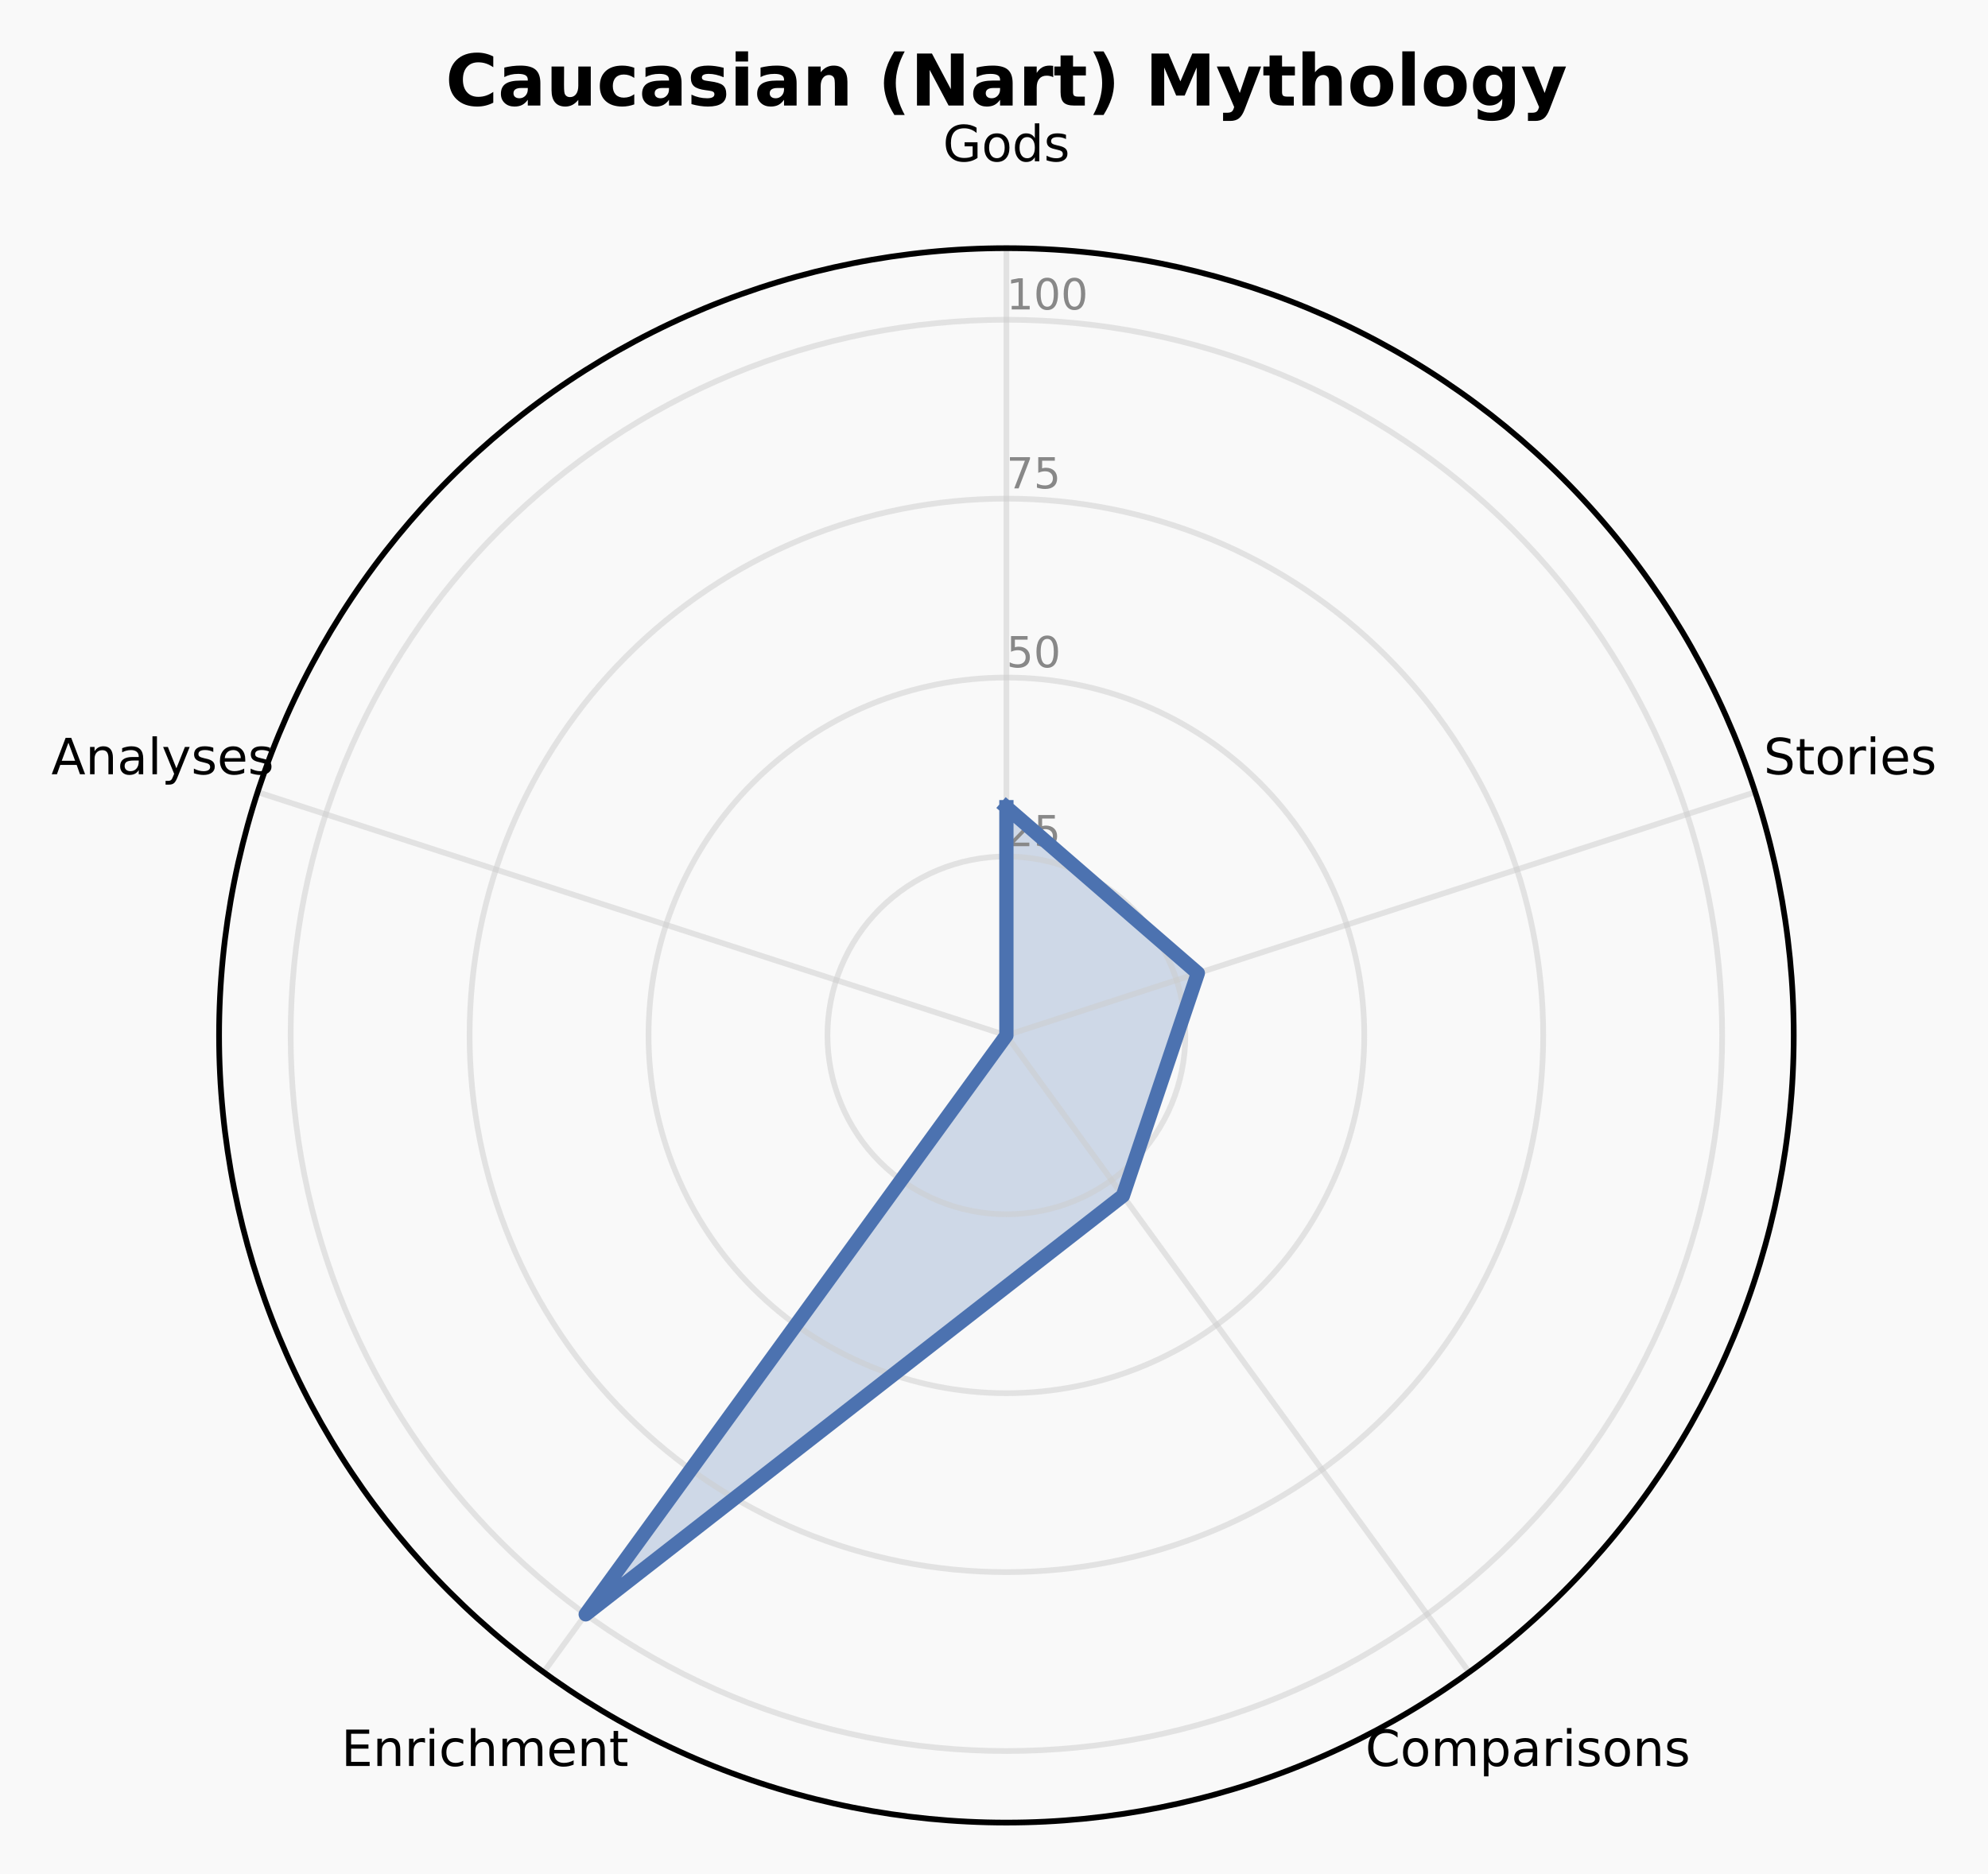
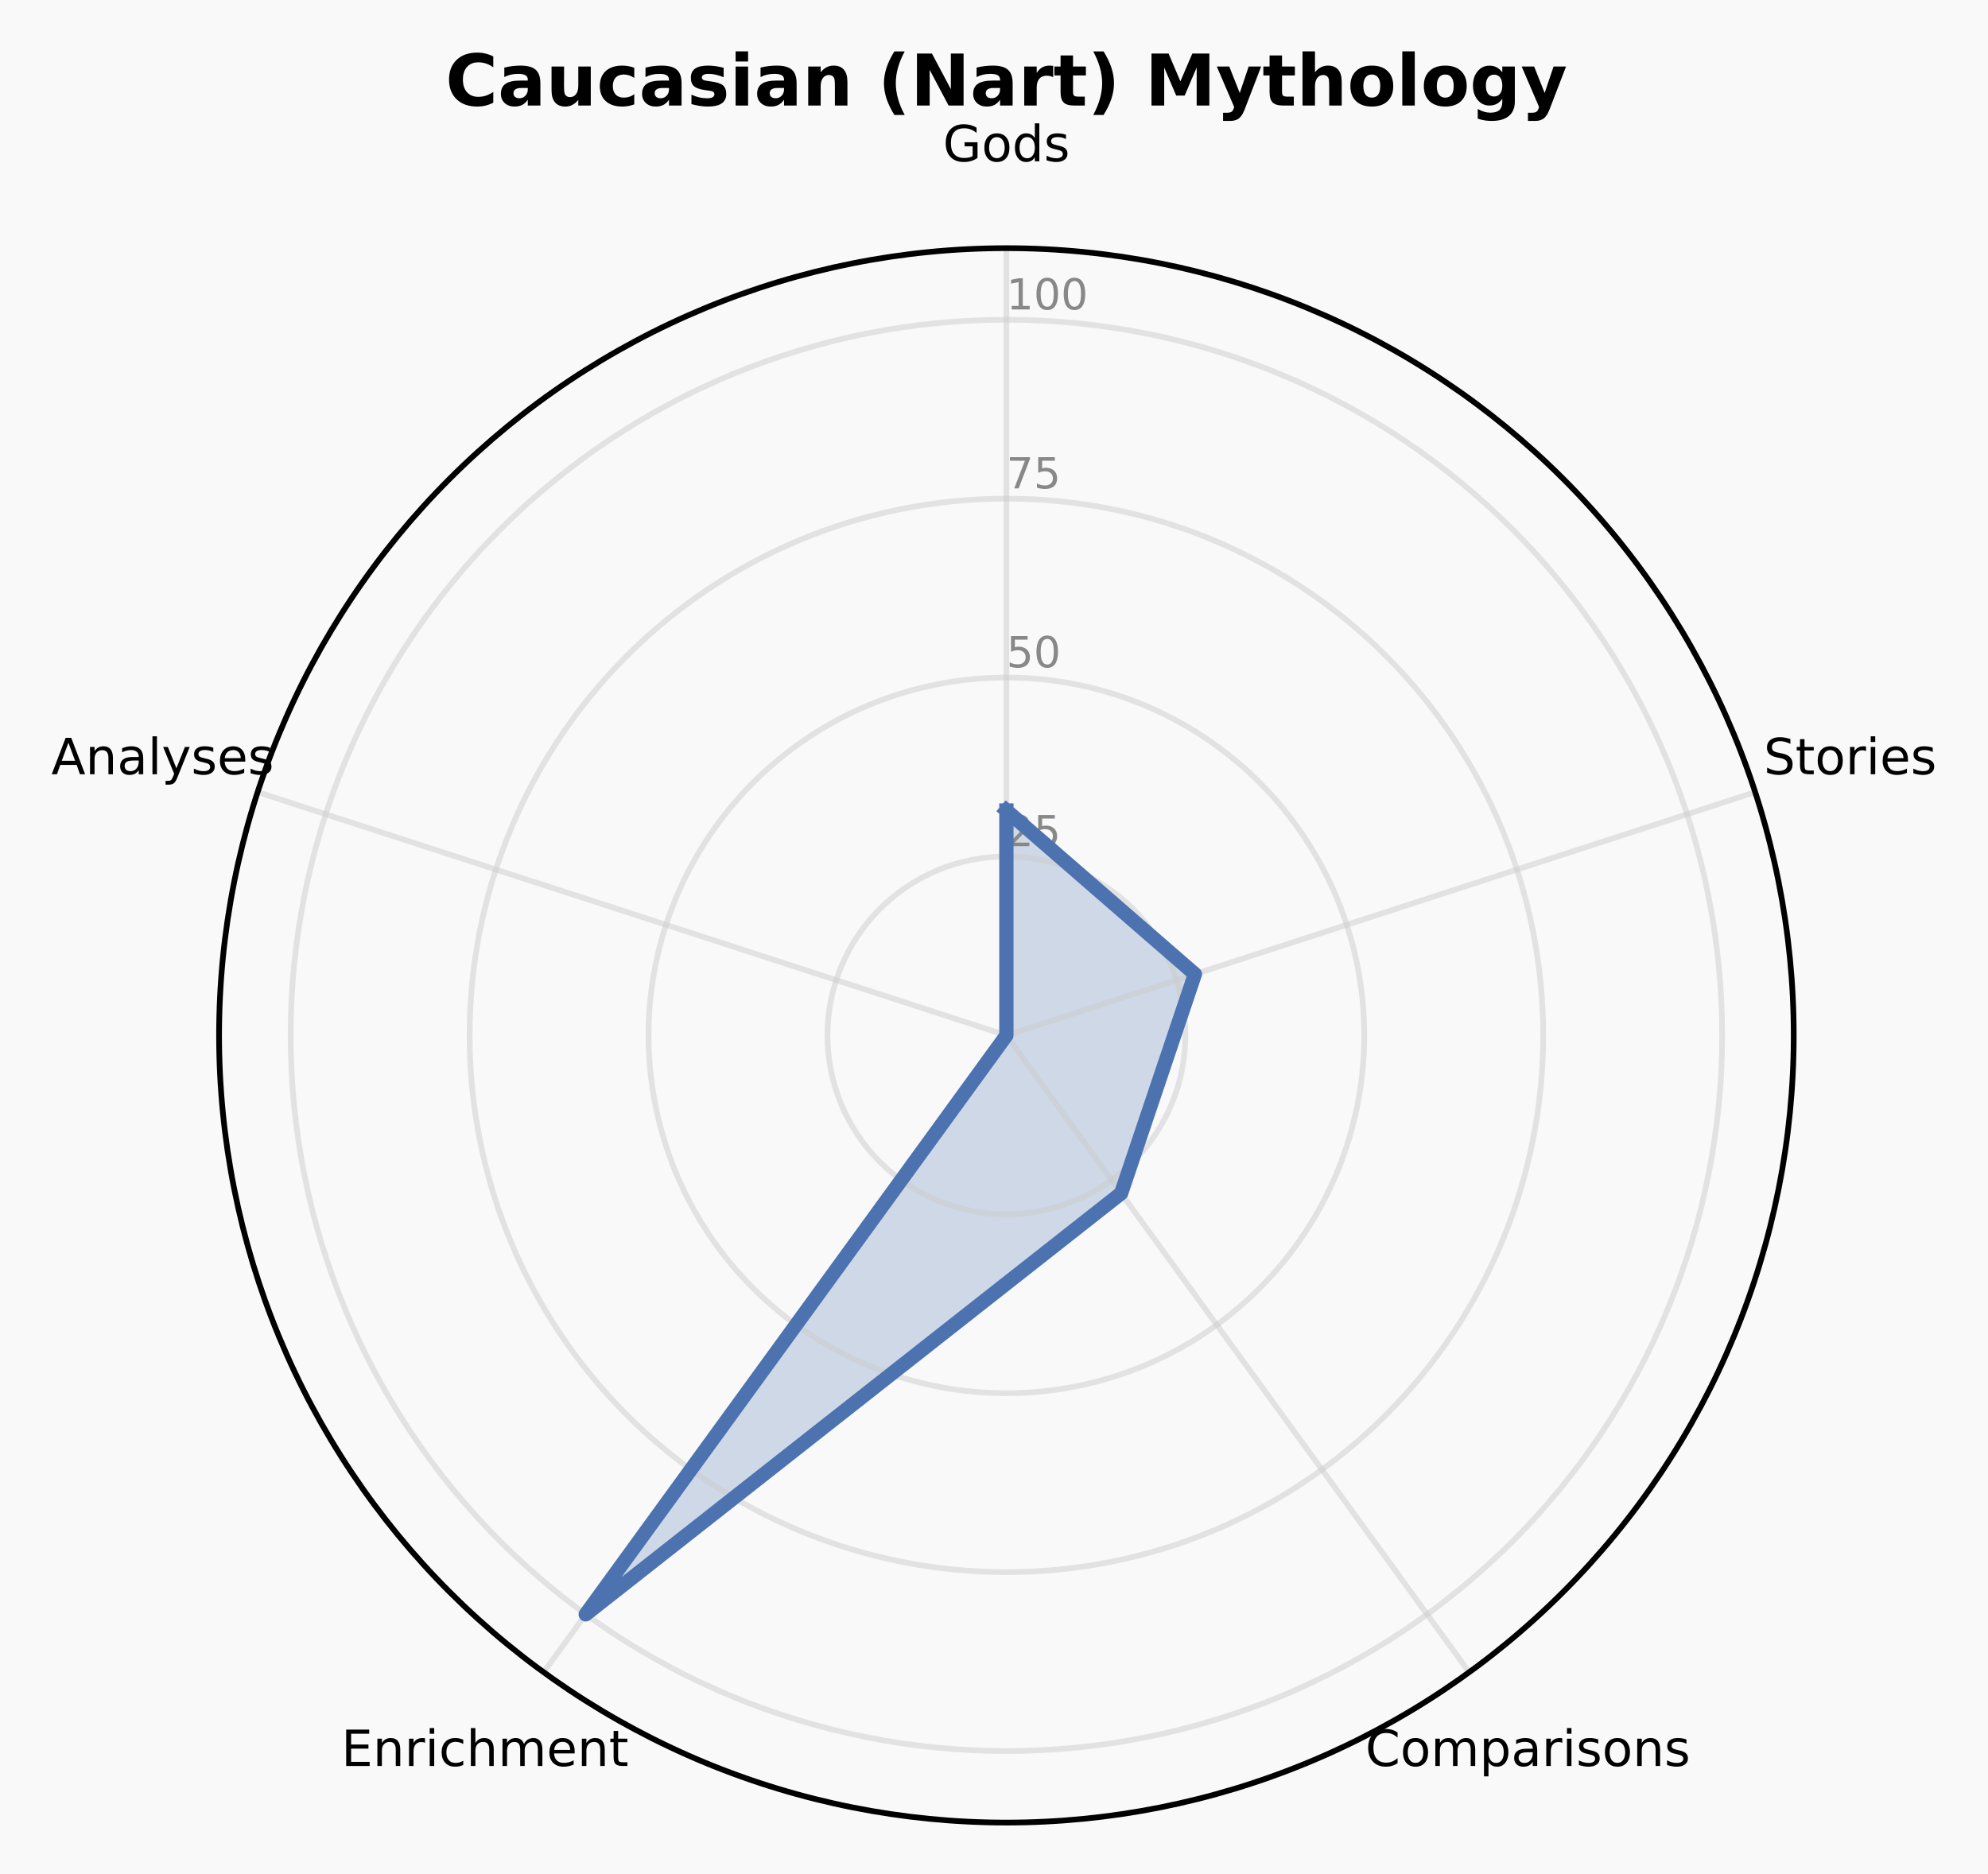
<svg xmlns="http://www.w3.org/2000/svg" xmlns:xlink="http://www.w3.org/1999/xlink" width="278.709pt" height="262.758pt" viewBox="0 0 278.709 262.758" version="1.1">
  <defs>
    <style type="text/css">*{stroke-linejoin: round; stroke-linecap: butt}</style>
  </defs>
  <g id="figure_1">
    <g id="patch_1">
      <path d="M 0 262.758  L 278.709 262.758  L 278.709 0  L 0 0  z " style="fill: #f9f9f9" />
    </g>
    <g id="axes_1">
      <g id="patch_2">
        <path d="M 251.473 145.178  C 251.473 130.683 248.618 116.329 243.071 102.938  C 237.524 89.546 229.393 77.377 219.143 67.128  C 208.894 56.878 196.725 48.748 183.334 43.201  C 169.942 37.654 155.588 34.798 141.093 34.798  C 126.598 34.798 112.244 37.654 98.853 43.201  C 85.461 48.748 73.293 56.878 63.043 67.128  C 52.794 77.377 44.663 89.546 39.116 102.938  C 33.569 116.329 30.714 130.683 30.714 145.178  C 30.714 159.673 33.569 174.027 39.116 187.418  C 44.663 200.81 52.794 212.979 63.043 223.228  C 73.293 233.478 85.461 241.609 98.853 247.155  C 112.244 252.702 126.598 255.558 141.093 255.558  C 155.588 255.558 169.942 252.702 183.334 247.155  C 196.725 241.609 208.894 233.478 219.143 223.228  C 229.393 212.979 237.524 200.81 243.071 187.418  C 248.618 174.027 251.473 159.673 251.473 145.178  M 141.093 145.178  C 141.093 145.178 141.093 145.178 141.093 145.178  C 141.093 145.178 141.093 145.178 141.093 145.178  C 141.093 145.178 141.093 145.178 141.093 145.178  C 141.093 145.178 141.093 145.178 141.093 145.178  C 141.093 145.178 141.093 145.178 141.093 145.178  C 141.093 145.178 141.093 145.178 141.093 145.178  C 141.093 145.178 141.093 145.178 141.093 145.178  C 141.093 145.178 141.093 145.178 141.093 145.178  C 141.093 145.178 141.093 145.178 141.093 145.178  C 141.093 145.178 141.093 145.178 141.093 145.178  C 141.093 145.178 141.093 145.178 141.093 145.178  C 141.093 145.178 141.093 145.178 141.093 145.178  C 141.093 145.178 141.093 145.178 141.093 145.178  C 141.093 145.178 141.093 145.178 141.093 145.178  C 141.093 145.178 141.093 145.178 141.093 145.178  C 141.093 145.178 141.093 145.178 141.093 145.178  z " style="fill: #f9f9f9" />
      </g>
      <g id="patch_3">
-         <path d="M 141.093 113.184  L 167.934 136.457  L 157.427 167.659  L 82.112 226.359  L 141.093 145.178  z " clip-path="url(#pec646961f3)" style="fill: #4c72b0; opacity: 0.25; stroke: #4c72b0; stroke-linejoin: miter" />
+         <path d="M 141.093 113.641  L 167.521 136.591  L 157.179 167.318  L 82.112 226.359  L 141.093 145.178  z " clip-path="url(#p62805865bf)" style="fill: #4c72b0; opacity: 0.25; stroke: #4c72b0; stroke-linejoin: miter" />
      </g>
      <g id="matplotlib.axis_1">
        <g id="xtick_1">
          <g id="line2d_1">
-             <path d="M 141.093 145.178  L 141.093 34.798  " clip-path="url(#pec646961f3)" style="fill: none; stroke: #cccccc; stroke-opacity: 0.5; stroke-width: 0.8; stroke-linecap: square" />
+             <path d="M 141.093 145.178  L 141.093 34.798  " clip-path="url(#p62805865bf)" style="fill: none; stroke: #cccccc; stroke-opacity: 0.5; stroke-width: 0.8; stroke-linecap: square" />
          </g>
          <g id="text_1">
            <g transform="translate(132.1945 22.61707) scale(0.07 -0.07)">
              <defs>
                <path id="DejaVuSans-2a" d="M 3809 666  L 3809 1919  L 2778 1919  L 2778 2438  L 4434 2438  L 4434 434  Q 4069 175 3628 42  Q 3188 -91 2688 -91  Q 1594 -91 976 548  Q 359 1188 359 2328  Q 359 3472 976 4111  Q 1594 4750 2688 4750  Q 3144 4750 3555 4637  Q 3966 4525 4313 4306  L 4313 3634  Q 3963 3931 3569 4081  Q 3175 4231 2741 4231  Q 1884 4231 1454 3753  Q 1025 3275 1025 2328  Q 1025 1384 1454 906  Q 1884 428 2741 428  Q 3075 428 3337 486  Q 3600 544 3809 666  z " transform="scale(0.015625)" />
                <path id="DejaVuSans-52" d="M 1959 3097  Q 1497 3097 1228 2736  Q 959 2375 959 1747  Q 959 1119 1226 758  Q 1494 397 1959 397  Q 2419 397 2687 759  Q 2956 1122 2956 1747  Q 2956 2369 2687 2733  Q 2419 3097 1959 3097  z M 1959 3584  Q 2709 3584 3137 3096  Q 3566 2609 3566 1747  Q 3566 888 3137 398  Q 2709 -91 1959 -91  Q 1206 -91 779 398  Q 353 888 353 1747  Q 353 2609 779 3096  Q 1206 3584 1959 3584  z " transform="scale(0.015625)" />
                <path id="DejaVuSans-47" d="M 2906 2969  L 2906 4863  L 3481 4863  L 3481 0  L 2906 0  L 2906 525  Q 2725 213 2448 61  Q 2172 -91 1784 -91  Q 1150 -91 751 415  Q 353 922 353 1747  Q 353 2572 751 3078  Q 1150 3584 1784 3584  Q 2172 3584 2448 3432  Q 2725 3281 2906 2969  z M 947 1747  Q 947 1113 1208 752  Q 1469 391 1925 391  Q 2381 391 2643 752  Q 2906 1113 2906 1747  Q 2906 2381 2643 2742  Q 2381 3103 1925 3103  Q 1469 3103 1208 2742  Q 947 2381 947 1747  z " transform="scale(0.015625)" />
                <path id="DejaVuSans-56" d="M 2834 3397  L 2834 2853  Q 2591 2978 2328 3040  Q 2066 3103 1784 3103  Q 1356 3103 1142 2972  Q 928 2841 928 2578  Q 928 2378 1081 2264  Q 1234 2150 1697 2047  L 1894 2003  Q 2506 1872 2764 1633  Q 3022 1394 3022 966  Q 3022 478 2636 193  Q 2250 -91 1575 -91  Q 1294 -91 989 -36  Q 684 19 347 128  L 347 722  Q 666 556 975 473  Q 1284 391 1588 391  Q 1994 391 2212 530  Q 2431 669 2431 922  Q 2431 1156 2273 1281  Q 2116 1406 1581 1522  L 1381 1569  Q 847 1681 609 1914  Q 372 2147 372 2553  Q 372 3047 722 3315  Q 1072 3584 1716 3584  Q 2034 3584 2315 3537  Q 2597 3491 2834 3397  z " transform="scale(0.015625)" />
              </defs>
              <use xlink:href="#DejaVuSans-2a" />
              <use xlink:href="#DejaVuSans-52" transform="translate(77.48438 0)" />
              <use xlink:href="#DejaVuSans-47" transform="translate(138.6719 0)" />
              <use xlink:href="#DejaVuSans-56" transform="translate(202.1562 0)" />
            </g>
          </g>
        </g>
        <g id="xtick_2">
          <g id="line2d_2">
-             <path d="M 141.093 145.178  L 246.07 111.069  " clip-path="url(#pec646961f3)" style="fill: none; stroke: #cccccc; stroke-opacity: 0.5; stroke-width: 0.8; stroke-linecap: square" />
+             <path d="M 141.093 145.178  L 246.07 111.069  " clip-path="url(#p62805865bf)" style="fill: none; stroke: #cccccc; stroke-opacity: 0.5; stroke-width: 0.8; stroke-linecap: square" />
          </g>
          <g id="text_2">
            <g transform="translate(247.2616 108.5613) scale(0.07 -0.07)">
              <defs>
                <path id="DejaVuSans-36" d="M 3425 4513  L 3425 3897  Q 3066 4069 2747 4153  Q 2428 4238 2131 4238  Q 1616 4238 1336 4038  Q 1056 3838 1056 3469  Q 1056 3159 1242 3001  Q 1428 2844 1947 2747  L 2328 2669  Q 3034 2534 3370 2195  Q 3706 1856 3706 1288  Q 3706 609 3251 259  Q 2797 -91 1919 -91  Q 1588 -91 1214 -16  Q 841 59 441 206  L 441 856  Q 825 641 1194 531  Q 1563 422 1919 422  Q 2459 422 2753 634  Q 3047 847 3047 1241  Q 3047 1584 2836 1778  Q 2625 1972 2144 2069  L 1759 2144  Q 1053 2284 737 2584  Q 422 2884 422 3419  Q 422 4038 858 4394  Q 1294 4750 2059 4750  Q 2388 4750 2728 4690  Q 3069 4631 3425 4513  z " transform="scale(0.015625)" />
                <path id="DejaVuSans-57" d="M 1172 4494  L 1172 3500  L 2356 3500  L 2356 3053  L 1172 3053  L 1172 1153  Q 1172 725 1289 603  Q 1406 481 1766 481  L 2356 481  L 2356 0  L 1766 0  Q 1100 0 847 248  Q 594 497 594 1153  L 594 3053  L 172 3053  L 172 3500  L 594 3500  L 594 4494  L 1172 4494  z " transform="scale(0.015625)" />
                <path id="DejaVuSans-55" d="M 2631 2963  Q 2534 3019 2420 3045  Q 2306 3072 2169 3072  Q 1681 3072 1420 2755  Q 1159 2438 1159 1844  L 1159 0  L 581 0  L 581 3500  L 1159 3500  L 1159 2956  Q 1341 3275 1631 3429  Q 1922 3584 2338 3584  Q 2397 3584 2469 3576  Q 2541 3569 2628 3553  L 2631 2963  z " transform="scale(0.015625)" />
                <path id="DejaVuSans-4c" d="M 603 3500  L 1178 3500  L 1178 0  L 603 0  L 603 3500  z M 603 4863  L 1178 4863  L 1178 4134  L 603 4134  L 603 4863  z " transform="scale(0.015625)" />
                <path id="DejaVuSans-48" d="M 3597 1894  L 3597 1613  L 953 1613  Q 991 1019 1311 708  Q 1631 397 2203 397  Q 2534 397 2845 478  Q 3156 559 3463 722  L 3463 178  Q 3153 47 2828 -22  Q 2503 -91 2169 -91  Q 1331 -91 842 396  Q 353 884 353 1716  Q 353 2575 817 3079  Q 1281 3584 2069 3584  Q 2775 3584 3186 3129  Q 3597 2675 3597 1894  z M 3022 2063  Q 3016 2534 2758 2815  Q 2500 3097 2075 3097  Q 1594 3097 1305 2825  Q 1016 2553 972 2059  L 3022 2063  z " transform="scale(0.015625)" />
              </defs>
              <use xlink:href="#DejaVuSans-36" />
              <use xlink:href="#DejaVuSans-57" transform="translate(63.48438 0)" />
              <use xlink:href="#DejaVuSans-52" transform="translate(102.6875 0)" />
              <use xlink:href="#DejaVuSans-55" transform="translate(163.875 0)" />
              <use xlink:href="#DejaVuSans-4c" transform="translate(204.9844 0)" />
              <use xlink:href="#DejaVuSans-48" transform="translate(232.7656 0)" />
              <use xlink:href="#DejaVuSans-56" transform="translate(294.2969 0)" />
            </g>
          </g>
        </g>
        <g id="xtick_3">
          <g id="line2d_3">
-             <path d="M 141.093 145.178  L 205.973 234.477  " clip-path="url(#pec646961f3)" style="fill: none; stroke: #cccccc; stroke-opacity: 0.5; stroke-width: 0.8; stroke-linecap: square" />
+             <path d="M 141.093 145.178  L 205.973 234.477  " clip-path="url(#p62805865bf)" style="fill: none; stroke: #cccccc; stroke-opacity: 0.5; stroke-width: 0.8; stroke-linecap: square" />
          </g>
          <g id="text_3">
            <g transform="translate(191.4228 247.6219) scale(0.07 -0.07)">
              <defs>
                <path id="DejaVuSans-26" d="M 4122 4306  L 4122 3641  Q 3803 3938 3442 4084  Q 3081 4231 2675 4231  Q 1875 4231 1450 3742  Q 1025 3253 1025 2328  Q 1025 1406 1450 917  Q 1875 428 2675 428  Q 3081 428 3442 575  Q 3803 722 4122 1019  L 4122 359  Q 3791 134 3420 21  Q 3050 -91 2638 -91  Q 1578 -91 968 557  Q 359 1206 359 2328  Q 359 3453 968 4101  Q 1578 4750 2638 4750  Q 3056 4750 3426 4639  Q 3797 4528 4122 4306  z " transform="scale(0.015625)" />
                <path id="DejaVuSans-50" d="M 3328 2828  Q 3544 3216 3844 3400  Q 4144 3584 4550 3584  Q 5097 3584 5394 3201  Q 5691 2819 5691 2113  L 5691 0  L 5113 0  L 5113 2094  Q 5113 2597 4934 2840  Q 4756 3084 4391 3084  Q 3944 3084 3684 2787  Q 3425 2491 3425 1978  L 3425 0  L 2847 0  L 2847 2094  Q 2847 2600 2669 2842  Q 2491 3084 2119 3084  Q 1678 3084 1418 2786  Q 1159 2488 1159 1978  L 1159 0  L 581 0  L 581 3500  L 1159 3500  L 1159 2956  Q 1356 3278 1631 3431  Q 1906 3584 2284 3584  Q 2666 3584 2933 3390  Q 3200 3197 3328 2828  z " transform="scale(0.015625)" />
                <path id="DejaVuSans-53" d="M 1159 525  L 1159 -1331  L 581 -1331  L 581 3500  L 1159 3500  L 1159 2969  Q 1341 3281 1617 3432  Q 1894 3584 2278 3584  Q 2916 3584 3314 3078  Q 3713 2572 3713 1747  Q 3713 922 3314 415  Q 2916 -91 2278 -91  Q 1894 -91 1617 61  Q 1341 213 1159 525  z M 3116 1747  Q 3116 2381 2855 2742  Q 2594 3103 2138 3103  Q 1681 3103 1420 2742  Q 1159 2381 1159 1747  Q 1159 1113 1420 752  Q 1681 391 2138 391  Q 2594 391 2855 752  Q 3116 1113 3116 1747  z " transform="scale(0.015625)" />
                <path id="DejaVuSans-44" d="M 2194 1759  Q 1497 1759 1228 1600  Q 959 1441 959 1056  Q 959 750 1161 570  Q 1363 391 1709 391  Q 2188 391 2477 730  Q 2766 1069 2766 1631  L 2766 1759  L 2194 1759  z M 3341 1997  L 3341 0  L 2766 0  L 2766 531  Q 2569 213 2275 61  Q 1981 -91 1556 -91  Q 1019 -91 701 211  Q 384 513 384 1019  Q 384 1609 779 1909  Q 1175 2209 1959 2209  L 2766 2209  L 2766 2266  Q 2766 2663 2505 2880  Q 2244 3097 1772 3097  Q 1472 3097 1187 3025  Q 903 2953 641 2809  L 641 3341  Q 956 3463 1253 3523  Q 1550 3584 1831 3584  Q 2591 3584 2966 3190  Q 3341 2797 3341 1997  z " transform="scale(0.015625)" />
                <path id="DejaVuSans-51" d="M 3513 2113  L 3513 0  L 2938 0  L 2938 2094  Q 2938 2591 2744 2837  Q 2550 3084 2163 3084  Q 1697 3084 1428 2787  Q 1159 2491 1159 1978  L 1159 0  L 581 0  L 581 3500  L 1159 3500  L 1159 2956  Q 1366 3272 1645 3428  Q 1925 3584 2291 3584  Q 2894 3584 3203 3211  Q 3513 2838 3513 2113  z " transform="scale(0.015625)" />
              </defs>
              <use xlink:href="#DejaVuSans-26" />
              <use xlink:href="#DejaVuSans-52" transform="translate(69.82812 0)" />
              <use xlink:href="#DejaVuSans-50" transform="translate(131.0156 0)" />
              <use xlink:href="#DejaVuSans-53" transform="translate(228.4219 0)" />
              <use xlink:href="#DejaVuSans-44" transform="translate(291.9062 0)" />
              <use xlink:href="#DejaVuSans-55" transform="translate(353.1875 0)" />
              <use xlink:href="#DejaVuSans-4c" transform="translate(394.2969 0)" />
              <use xlink:href="#DejaVuSans-56" transform="translate(422.0781 0)" />
              <use xlink:href="#DejaVuSans-52" transform="translate(474.1719 0)" />
              <use xlink:href="#DejaVuSans-51" transform="translate(535.3594 0)" />
              <use xlink:href="#DejaVuSans-56" transform="translate(598.7344 0)" />
            </g>
          </g>
        </g>
        <g id="xtick_4">
          <g id="line2d_4">
-             <path d="M 141.093 145.178  L 76.214 234.477  " clip-path="url(#pec646961f3)" style="fill: none; stroke: #cccccc; stroke-opacity: 0.5; stroke-width: 0.8; stroke-linecap: square" />
+             <path d="M 141.093 145.178  L 76.214 234.477  " clip-path="url(#p62805865bf)" style="fill: none; stroke: #cccccc; stroke-opacity: 0.5; stroke-width: 0.8; stroke-linecap: square" />
          </g>
          <g id="text_4">
            <g transform="translate(47.8483 247.6219) scale(0.07 -0.07)">
              <defs>
                <path id="DejaVuSans-28" d="M 628 4666  L 3578 4666  L 3578 4134  L 1259 4134  L 1259 2753  L 3481 2753  L 3481 2222  L 1259 2222  L 1259 531  L 3634 531  L 3634 0  L 628 0  L 628 4666  z " transform="scale(0.015625)" />
                <path id="DejaVuSans-46" d="M 3122 3366  L 3122 2828  Q 2878 2963 2633 3030  Q 2388 3097 2138 3097  Q 1578 3097 1268 2742  Q 959 2388 959 1747  Q 959 1106 1268 751  Q 1578 397 2138 397  Q 2388 397 2633 464  Q 2878 531 3122 666  L 3122 134  Q 2881 22 2623 -34  Q 2366 -91 2075 -91  Q 1284 -91 818 406  Q 353 903 353 1747  Q 353 2603 823 3093  Q 1294 3584 2113 3584  Q 2378 3584 2631 3529  Q 2884 3475 3122 3366  z " transform="scale(0.015625)" />
                <path id="DejaVuSans-4b" d="M 3513 2113  L 3513 0  L 2938 0  L 2938 2094  Q 2938 2591 2744 2837  Q 2550 3084 2163 3084  Q 1697 3084 1428 2787  Q 1159 2491 1159 1978  L 1159 0  L 581 0  L 581 4863  L 1159 4863  L 1159 2956  Q 1366 3272 1645 3428  Q 1925 3584 2291 3584  Q 2894 3584 3203 3211  Q 3513 2838 3513 2113  z " transform="scale(0.015625)" />
              </defs>
              <use xlink:href="#DejaVuSans-28" />
              <use xlink:href="#DejaVuSans-51" transform="translate(63.1875 0)" />
              <use xlink:href="#DejaVuSans-55" transform="translate(126.5625 0)" />
              <use xlink:href="#DejaVuSans-4c" transform="translate(167.6719 0)" />
              <use xlink:href="#DejaVuSans-46" transform="translate(195.4531 0)" />
              <use xlink:href="#DejaVuSans-4b" transform="translate(250.4375 0)" />
              <use xlink:href="#DejaVuSans-50" transform="translate(313.8125 0)" />
              <use xlink:href="#DejaVuSans-48" transform="translate(411.2188 0)" />
              <use xlink:href="#DejaVuSans-51" transform="translate(472.75 0)" />
              <use xlink:href="#DejaVuSans-57" transform="translate(536.125 0)" />
            </g>
          </g>
        </g>
        <g id="xtick_5">
          <g id="line2d_5">
-             <path d="M 141.093 145.178  L 36.116 111.069  " clip-path="url(#pec646961f3)" style="fill: none; stroke: #cccccc; stroke-opacity: 0.5; stroke-width: 0.8; stroke-linecap: square" />
+             <path d="M 141.093 145.178  L 36.116 111.069  " clip-path="url(#p62805865bf)" style="fill: none; stroke: #cccccc; stroke-opacity: 0.5; stroke-width: 0.8; stroke-linecap: square" />
          </g>
          <g id="text_5">
            <g transform="translate(7.2 108.5613) scale(0.07 -0.07)">
              <defs>
                <path id="DejaVuSans-24" d="M 2188 4044  L 1331 1722  L 3047 1722  L 2188 4044  z M 1831 4666  L 2547 4666  L 4325 0  L 3669 0  L 3244 1197  L 1141 1197  L 716 0  L 50 0  L 1831 4666  z " transform="scale(0.015625)" />
                <path id="DejaVuSans-4f" d="M 603 4863  L 1178 4863  L 1178 0  L 603 0  L 603 4863  z " transform="scale(0.015625)" />
                <path id="DejaVuSans-5c" d="M 2059 -325  Q 1816 -950 1584 -1140  Q 1353 -1331 966 -1331  L 506 -1331  L 506 -850  L 844 -850  Q 1081 -850 1212 -737  Q 1344 -625 1503 -206  L 1606 56  L 191 3500  L 800 3500  L 1894 763  L 2988 3500  L 3597 3500  L 2059 -325  z " transform="scale(0.015625)" />
              </defs>
              <use xlink:href="#DejaVuSans-24" />
              <use xlink:href="#DejaVuSans-51" transform="translate(68.40625 0)" />
              <use xlink:href="#DejaVuSans-44" transform="translate(131.7812 0)" />
              <use xlink:href="#DejaVuSans-4f" transform="translate(193.0625 0)" />
              <use xlink:href="#DejaVuSans-5c" transform="translate(220.8438 0)" />
              <use xlink:href="#DejaVuSans-56" transform="translate(280.0312 0)" />
              <use xlink:href="#DejaVuSans-48" transform="translate(332.125 0)" />
              <use xlink:href="#DejaVuSans-56" transform="translate(393.6562 0)" />
            </g>
          </g>
        </g>
      </g>
      <g id="matplotlib.axis_2">
        <g id="ytick_1">
          <g id="line2d_6">
-             <path d="M 141.093 120.092  C 144.388 120.092 147.65 120.741 150.693 122.001  C 153.737 123.262 156.503 125.11 158.832 127.439  C 161.161 129.769 163.009 132.534 164.27 135.578  C 165.531 138.621 166.18 141.884 166.18 145.178  C 166.18 148.472 165.531 151.735 164.27 154.778  C 163.009 157.822 161.161 160.587 158.832 162.917  C 156.503 165.246 153.737 167.094 150.693 168.355  C 147.65 169.615 144.388 170.264 141.093 170.264  C 137.799 170.264 134.537 169.615 131.493 168.355  C 128.45 167.094 125.684 165.246 123.355 162.917  C 121.025 160.587 119.177 157.822 117.917 154.778  C 116.656 151.735 116.007 148.472 116.007 145.178  C 116.007 141.884 116.656 138.621 117.917 135.578  C 119.177 132.534 121.025 129.769 123.355 127.439  C 125.684 125.11 128.45 123.262 131.493 122.001  C 134.537 120.741 137.799 120.092 141.093 120.092  " clip-path="url(#pec646961f3)" style="fill: none; stroke: #cccccc; stroke-opacity: 0.5; stroke-width: 0.8; stroke-linecap: square" />
+             <path d="M 141.093 120.092  C 144.388 120.092 147.65 120.741 150.693 122.001  C 153.737 123.262 156.503 125.11 158.832 127.439  C 161.161 129.769 163.009 132.534 164.27 135.578  C 165.531 138.621 166.18 141.884 166.18 145.178  C 166.18 148.472 165.531 151.735 164.27 154.778  C 163.009 157.822 161.161 160.587 158.832 162.917  C 156.503 165.246 153.737 167.094 150.693 168.355  C 147.65 169.615 144.388 170.264 141.093 170.264  C 137.799 170.264 134.537 169.615 131.493 168.355  C 128.45 167.094 125.684 165.246 123.355 162.917  C 121.025 160.587 119.177 157.822 117.917 154.778  C 116.656 151.735 116.007 148.472 116.007 145.178  C 116.007 141.884 116.656 138.621 117.917 135.578  C 119.177 132.534 121.025 129.769 123.355 127.439  C 125.684 125.11 128.45 123.262 131.493 122.001  C 134.537 120.741 137.799 120.092 141.093 120.092  " clip-path="url(#p62805865bf)" style="fill: none; stroke: #cccccc; stroke-opacity: 0.5; stroke-width: 0.8; stroke-linecap: square" />
          </g>
          <g id="text_6">
            <g style="fill: #888888" transform="translate(141.0933 118.6504) scale(0.06 -0.06)">
              <defs>
                <path id="DejaVuSans-15" d="M 1228 531  L 3431 531  L 3431 0  L 469 0  L 469 531  Q 828 903 1448 1529  Q 2069 2156 2228 2338  Q 2531 2678 2651 2914  Q 2772 3150 2772 3378  Q 2772 3750 2511 3984  Q 2250 4219 1831 4219  Q 1534 4219 1204 4116  Q 875 4013 500 3803  L 500 4441  Q 881 4594 1212 4672  Q 1544 4750 1819 4750  Q 2544 4750 2975 4387  Q 3406 4025 3406 3419  Q 3406 3131 3298 2873  Q 3191 2616 2906 2266  Q 2828 2175 2409 1742  Q 1991 1309 1228 531  z " transform="scale(0.015625)" />
                <path id="DejaVuSans-18" d="M 691 4666  L 3169 4666  L 3169 4134  L 1269 4134  L 1269 2991  Q 1406 3038 1543 3061  Q 1681 3084 1819 3084  Q 2600 3084 3056 2656  Q 3513 2228 3513 1497  Q 3513 744 3044 326  Q 2575 -91 1722 -91  Q 1428 -91 1123 -41  Q 819 9 494 109  L 494 744  Q 775 591 1075 516  Q 1375 441 1709 441  Q 2250 441 2565 725  Q 2881 1009 2881 1497  Q 2881 1984 2565 2268  Q 2250 2553 1709 2553  Q 1456 2553 1204 2497  Q 953 2441 691 2322  L 691 4666  z " transform="scale(0.015625)" />
              </defs>
              <use xlink:href="#DejaVuSans-15" />
              <use xlink:href="#DejaVuSans-18" transform="translate(63.625 0)" />
            </g>
          </g>
        </g>
        <g id="ytick_2">
          <g id="line2d_7">
-             <path d="M 141.093 95.005  C 147.682 95.005 154.206 96.303 160.293 98.825  C 166.381 101.346 171.912 105.042 176.571 109.701  C 181.229 114.36 184.925 119.891 187.447 125.978  C 189.968 132.065 191.266 138.589 191.266 145.178  C 191.266 151.767 189.968 158.291 187.447 164.378  C 184.925 170.465 181.229 175.997 176.571 180.655  C 171.912 185.314 166.381 189.01 160.293 191.531  C 154.206 194.053 147.682 195.351 141.093 195.351  C 134.505 195.351 127.98 194.053 121.893 191.531  C 115.806 189.01 110.275 185.314 105.616 180.655  C 100.957 175.997 97.261 170.465 94.74 164.378  C 92.219 158.291 90.921 151.767 90.921 145.178  C 90.921 138.589 92.219 132.065 94.74 125.978  C 97.261 119.891 100.957 114.36 105.616 109.701  C 110.275 105.042 115.806 101.346 121.893 98.825  C 127.98 96.303 134.505 95.005 141.093 95.005  " clip-path="url(#pec646961f3)" style="fill: none; stroke: #cccccc; stroke-opacity: 0.5; stroke-width: 0.8; stroke-linecap: square" />
+             <path d="M 141.093 95.005  C 147.682 95.005 154.206 96.303 160.293 98.825  C 166.381 101.346 171.912 105.042 176.571 109.701  C 181.229 114.36 184.925 119.891 187.447 125.978  C 189.968 132.065 191.266 138.589 191.266 145.178  C 191.266 151.767 189.968 158.291 187.447 164.378  C 184.925 170.465 181.229 175.997 176.571 180.655  C 171.912 185.314 166.381 189.01 160.293 191.531  C 154.206 194.053 147.682 195.351 141.093 195.351  C 134.505 195.351 127.98 194.053 121.893 191.531  C 115.806 189.01 110.275 185.314 105.616 180.655  C 100.957 175.997 97.261 170.465 94.74 164.378  C 92.219 158.291 90.921 151.767 90.921 145.178  C 90.921 138.589 92.219 132.065 94.74 125.978  C 97.261 119.891 100.957 114.36 105.616 109.701  C 110.275 105.042 115.806 101.346 121.893 98.825  C 127.98 96.303 134.505 95.005 141.093 95.005  " clip-path="url(#p62805865bf)" style="fill: none; stroke: #cccccc; stroke-opacity: 0.5; stroke-width: 0.8; stroke-linecap: square" />
          </g>
          <g id="text_7">
            <g style="fill: #888888" transform="translate(141.0933 93.56408) scale(0.06 -0.06)">
              <defs>
                <path id="DejaVuSans-13" d="M 2034 4250  Q 1547 4250 1301 3770  Q 1056 3291 1056 2328  Q 1056 1369 1301 889  Q 1547 409 2034 409  Q 2525 409 2770 889  Q 3016 1369 3016 2328  Q 3016 3291 2770 3770  Q 2525 4250 2034 4250  z M 2034 4750  Q 2819 4750 3233 4129  Q 3647 3509 3647 2328  Q 3647 1150 3233 529  Q 2819 -91 2034 -91  Q 1250 -91 836 529  Q 422 1150 422 2328  Q 422 3509 836 4129  Q 1250 4750 2034 4750  z " transform="scale(0.015625)" />
              </defs>
              <use xlink:href="#DejaVuSans-18" />
              <use xlink:href="#DejaVuSans-13" transform="translate(63.625 0)" />
            </g>
          </g>
        </g>
        <g id="ytick_3">
          <g id="line2d_8">
-             <path d="M 141.093 69.919  C 150.976 69.919 160.763 71.866 169.894 75.648  C 179.024 79.43 187.321 84.974 194.309 91.962  C 201.298 98.95 206.841 107.247 210.623 116.378  C 214.405 125.508 216.352 135.295 216.352 145.178  C 216.352 155.061 214.405 164.848 210.623 173.978  C 206.841 183.109 201.298 191.406 194.309 198.394  C 187.321 205.382 179.024 210.926 169.894 214.708  C 160.763 218.49 150.976 220.437 141.093 220.437  C 131.21 220.437 121.424 218.49 112.293 214.708  C 103.162 210.926 94.866 205.382 87.877 198.394  C 80.889 191.406 75.345 183.109 71.563 173.978  C 67.781 164.848 65.834 155.061 65.834 145.178  C 65.834 135.295 67.781 125.508 71.563 116.378  C 75.345 107.247 80.889 98.95 87.877 91.962  C 94.866 84.974 103.162 79.43 112.293 75.648  C 121.424 71.866 131.21 69.919 141.093 69.919  " clip-path="url(#pec646961f3)" style="fill: none; stroke: #cccccc; stroke-opacity: 0.5; stroke-width: 0.8; stroke-linecap: square" />
+             <path d="M 141.093 69.919  C 150.976 69.919 160.763 71.866 169.894 75.648  C 179.024 79.43 187.321 84.974 194.309 91.962  C 201.298 98.95 206.841 107.247 210.623 116.378  C 214.405 125.508 216.352 135.295 216.352 145.178  C 216.352 155.061 214.405 164.848 210.623 173.978  C 206.841 183.109 201.298 191.406 194.309 198.394  C 187.321 205.382 179.024 210.926 169.894 214.708  C 160.763 218.49 150.976 220.437 141.093 220.437  C 131.21 220.437 121.424 218.49 112.293 214.708  C 103.162 210.926 94.866 205.382 87.877 198.394  C 80.889 191.406 75.345 183.109 71.563 173.978  C 67.781 164.848 65.834 155.061 65.834 145.178  C 65.834 135.295 67.781 125.508 71.563 116.378  C 75.345 107.247 80.889 98.95 87.877 91.962  C 94.866 84.974 103.162 79.43 112.293 75.648  C 121.424 71.866 131.21 69.919 141.093 69.919  " clip-path="url(#p62805865bf)" style="fill: none; stroke: #cccccc; stroke-opacity: 0.5; stroke-width: 0.8; stroke-linecap: square" />
          </g>
          <g id="text_8">
            <g style="fill: #888888" transform="translate(141.0933 68.47781) scale(0.06 -0.06)">
              <defs>
                <path id="DejaVuSans-1a" d="M 525 4666  L 3525 4666  L 3525 4397  L 1831 0  L 1172 0  L 2766 4134  L 525 4134  L 525 4666  z " transform="scale(0.015625)" />
              </defs>
              <use xlink:href="#DejaVuSans-1a" />
              <use xlink:href="#DejaVuSans-18" transform="translate(63.625 0)" />
            </g>
          </g>
        </g>
        <g id="ytick_4">
          <g id="line2d_9">
-             <path d="M 141.093 44.833  C 154.27 44.833 167.32 47.429 179.494 52.471  C 191.668 57.514 202.73 64.906 212.048 74.223  C 221.366 83.541 228.757 94.603 233.8 106.778  C 238.843 118.952 241.438 132.001 241.438 145.178  C 241.438 158.355 238.843 171.404 233.8 183.578  C 228.757 195.753 221.366 206.815 212.048 216.133  C 202.73 225.45 191.668 232.842 179.494 237.885  C 167.32 242.927 154.27 245.523 141.093 245.523  C 127.916 245.523 114.867 242.927 102.693 237.885  C 90.519 232.842 79.456 225.45 70.139 216.133  C 60.821 206.815 53.429 195.753 48.387 183.578  C 43.344 171.404 40.748 158.355 40.748 145.178  C 40.748 132.001 43.344 118.952 48.387 106.778  C 53.429 94.603 60.821 83.541 70.139 74.223  C 79.456 64.906 90.519 57.514 102.693 52.471  C 114.867 47.429 127.916 44.833 141.093 44.833  " clip-path="url(#pec646961f3)" style="fill: none; stroke: #cccccc; stroke-opacity: 0.5; stroke-width: 0.8; stroke-linecap: square" />
+             <path d="M 141.093 44.833  C 154.27 44.833 167.32 47.429 179.494 52.471  C 191.668 57.514 202.73 64.906 212.048 74.223  C 221.366 83.541 228.757 94.603 233.8 106.778  C 238.843 118.952 241.438 132.001 241.438 145.178  C 241.438 158.355 238.843 171.404 233.8 183.578  C 228.757 195.753 221.366 206.815 212.048 216.133  C 202.73 225.45 191.668 232.842 179.494 237.885  C 167.32 242.927 154.27 245.523 141.093 245.523  C 127.916 245.523 114.867 242.927 102.693 237.885  C 90.519 232.842 79.456 225.45 70.139 216.133  C 60.821 206.815 53.429 195.753 48.387 183.578  C 43.344 171.404 40.748 158.355 40.748 145.178  C 40.748 132.001 43.344 118.952 48.387 106.778  C 53.429 94.603 60.821 83.541 70.139 74.223  C 79.456 64.906 90.519 57.514 102.693 52.471  C 114.867 47.429 127.916 44.833 141.093 44.833  " clip-path="url(#p62805865bf)" style="fill: none; stroke: #cccccc; stroke-opacity: 0.5; stroke-width: 0.8; stroke-linecap: square" />
          </g>
          <g id="text_9">
            <g style="fill: #888888" transform="translate(141.0933 43.39154) scale(0.06 -0.06)">
              <defs>
                <path id="DejaVuSans-14" d="M 794 531  L 1825 531  L 1825 4091  L 703 3866  L 703 4441  L 1819 4666  L 2450 4666  L 2450 531  L 3481 531  L 3481 0  L 794 0  L 794 531  z " transform="scale(0.015625)" />
              </defs>
              <use xlink:href="#DejaVuSans-14" />
              <use xlink:href="#DejaVuSans-13" transform="translate(63.625 0)" />
              <use xlink:href="#DejaVuSans-13" transform="translate(127.25 0)" />
            </g>
          </g>
        </g>
      </g>
      <g id="line2d_10">
-         <path d="M 141.093 113.184  L 167.934 136.457  L 157.427 167.659  L 82.112 226.359  L 141.093 145.178  L 141.093 113.184  " clip-path="url(#pec646961f3)" style="fill: none; stroke: #4c72b0; stroke-width: 2; stroke-linecap: square" />
+         <path d="M 141.093 113.641  L 167.521 136.591  L 157.179 167.318  L 82.112 226.359  L 141.093 145.178  L 141.093 113.641  " clip-path="url(#p62805865bf)" style="fill: none; stroke: #4c72b0; stroke-width: 2; stroke-linecap: square" />
      </g>
      <g id="patch_4">
        <path d="M 141.093 34.798  C 126.598 34.798 112.244 37.654 98.853 43.201  C 85.461 48.748 73.293 56.878 63.043 67.128  C 52.794 77.377 44.663 89.546 39.116 102.938  C 33.569 116.329 30.714 130.683 30.714 145.178  C 30.714 159.673 33.569 174.027 39.116 187.418  C 44.663 200.81 52.794 212.979 63.043 223.228  C 73.293 233.478 85.461 241.609 98.853 247.155  C 112.244 252.702 126.598 255.558 141.093 255.558  C 155.588 255.558 169.942 252.702 183.334 247.155  C 196.725 241.609 208.894 233.478 219.143 223.228  C 229.393 212.979 237.524 200.81 243.071 187.418  C 248.618 174.027 251.473 159.673 251.473 145.178  C 251.473 130.683 248.618 116.329 243.071 102.938  C 237.524 89.546 229.393 77.377 219.143 67.128  C 208.894 56.878 196.725 48.748 183.334 43.201  C 169.942 37.654 155.588 34.798 141.093 34.798  " style="fill: none; stroke: #000000; stroke-width: 0.8; stroke-linejoin: miter; stroke-linecap: square" />
      </g>
      <g id="text_10">
        <g transform="translate(62.45577 14.79844) scale(0.1 -0.1)">
          <defs>
            <path id="DejaVuSans-Bold-26" d="M 4288 256  Q 3956 84 3597 -3  Q 3238 -91 2847 -91  Q 1681 -91 1000 561  Q 319 1213 319 2328  Q 319 3447 1000 4098  Q 1681 4750 2847 4750  Q 3238 4750 3597 4662  Q 3956 4575 4288 4403  L 4288 3438  Q 3953 3666 3628 3772  Q 3303 3878 2944 3878  Q 2300 3878 1931 3465  Q 1563 3053 1563 2328  Q 1563 1606 1931 1193  Q 2300 781 2944 781  Q 3303 781 3628 887  Q 3953 994 4288 1222  L 4288 256  z " transform="scale(0.015625)" />
            <path id="DejaVuSans-Bold-44" d="M 2106 1575  Q 1756 1575 1579 1456  Q 1403 1338 1403 1106  Q 1403 894 1545 773  Q 1688 653 1941 653  Q 2256 653 2472 879  Q 2688 1106 2688 1447  L 2688 1575  L 2106 1575  z M 3816 1997  L 3816 0  L 2688 0  L 2688 519  Q 2463 200 2181 54  Q 1900 -91 1497 -91  Q 953 -91 614 226  Q 275 544 275 1050  Q 275 1666 698 1953  Q 1122 2241 2028 2241  L 2688 2241  L 2688 2328  Q 2688 2594 2478 2717  Q 2269 2841 1825 2841  Q 1466 2841 1156 2769  Q 847 2697 581 2553  L 581 3406  Q 941 3494 1303 3539  Q 1666 3584 2028 3584  Q 2975 3584 3395 3211  Q 3816 2838 3816 1997  z " transform="scale(0.015625)" />
            <path id="DejaVuSans-Bold-58" d="M 500 1363  L 500 3500  L 1625 3500  L 1625 3150  Q 1625 2866 1622 2436  Q 1619 2006 1619 1863  Q 1619 1441 1641 1255  Q 1663 1069 1716 984  Q 1784 875 1895 815  Q 2006 756 2150 756  Q 2500 756 2700 1025  Q 2900 1294 2900 1772  L 2900 3500  L 4019 3500  L 4019 0  L 2900 0  L 2900 506  Q 2647 200 2364 54  Q 2081 -91 1741 -91  Q 1134 -91 817 281  Q 500 653 500 1363  z " transform="scale(0.015625)" />
            <path id="DejaVuSans-Bold-46" d="M 3366 3391  L 3366 2478  Q 3138 2634 2908 2709  Q 2678 2784 2431 2784  Q 1963 2784 1702 2511  Q 1441 2238 1441 1747  Q 1441 1256 1702 982  Q 1963 709 2431 709  Q 2694 709 2930 787  Q 3166 866 3366 1019  L 3366 103  Q 3103 6 2833 -42  Q 2563 -91 2291 -91  Q 1344 -91 809 395  Q 275 881 275 1747  Q 275 2613 809 3098  Q 1344 3584 2291 3584  Q 2566 3584 2833 3536  Q 3100 3488 3366 3391  z " transform="scale(0.015625)" />
            <path id="DejaVuSans-Bold-56" d="M 3272 3391  L 3272 2541  Q 2913 2691 2578 2766  Q 2244 2841 1947 2841  Q 1628 2841 1473 2761  Q 1319 2681 1319 2516  Q 1319 2381 1436 2309  Q 1553 2238 1856 2203  L 2053 2175  Q 2913 2066 3209 1816  Q 3506 1566 3506 1031  Q 3506 472 3093 190  Q 2681 -91 1863 -91  Q 1516 -91 1145 -36  Q 775 19 384 128  L 384 978  Q 719 816 1070 734  Q 1422 653 1784 653  Q 2113 653 2278 743  Q 2444 834 2444 1013  Q 2444 1163 2330 1236  Q 2216 1309 1875 1350  L 1678 1375  Q 931 1469 631 1722  Q 331 1975 331 2491  Q 331 3047 712 3315  Q 1094 3584 1881 3584  Q 2191 3584 2531 3537  Q 2872 3491 3272 3391  z " transform="scale(0.015625)" />
            <path id="DejaVuSans-Bold-4c" d="M 538 3500  L 1656 3500  L 1656 0  L 538 0  L 538 3500  z M 538 4863  L 1656 4863  L 1656 3950  L 538 3950  L 538 4863  z " transform="scale(0.015625)" />
            <path id="DejaVuSans-Bold-51" d="M 4056 2131  L 4056 0  L 2931 0  L 2931 347  L 2931 1631  Q 2931 2084 2911 2256  Q 2891 2428 2841 2509  Q 2775 2619 2662 2680  Q 2550 2741 2406 2741  Q 2056 2741 1856 2470  Q 1656 2200 1656 1722  L 1656 0  L 538 0  L 538 3500  L 1656 3500  L 1656 2988  Q 1909 3294 2193 3439  Q 2478 3584 2822 3584  Q 3428 3584 3742 3212  Q 4056 2841 4056 2131  z " transform="scale(0.015625)" />
            <path id="DejaVuSans-Bold-3" transform="scale(0.015625)" />
            <path id="DejaVuSans-Bold-b" d="M 2413 -844  L 1484 -844  Q 1006 -72 778 623  Q 550 1319 550 2003  Q 550 2688 779 3389  Q 1009 4091 1484 4856  L 2413 4856  Q 2013 4116 1813 3408  Q 1613 2700 1613 2009  Q 1613 1319 1811 609  Q 2009 -100 2413 -844  z " transform="scale(0.015625)" />
            <path id="DejaVuSans-Bold-31" d="M 588 4666  L 1931 4666  L 3628 1466  L 3628 4666  L 4769 4666  L 4769 0  L 3425 0  L 1728 3200  L 1728 0  L 588 0  L 588 4666  z " transform="scale(0.015625)" />
            <path id="DejaVuSans-Bold-55" d="M 3138 2547  Q 2991 2616 2845 2648  Q 2700 2681 2553 2681  Q 2122 2681 1889 2404  Q 1656 2128 1656 1613  L 1656 0  L 538 0  L 538 3500  L 1656 3500  L 1656 2925  Q 1872 3269 2151 3426  Q 2431 3584 2822 3584  Q 2878 3584 2943 3579  Q 3009 3575 3134 3559  L 3138 2547  z " transform="scale(0.015625)" />
            <path id="DejaVuSans-Bold-57" d="M 1759 4494  L 1759 3500  L 2913 3500  L 2913 2700  L 1759 2700  L 1759 1216  Q 1759 972 1856 886  Q 1953 800 2241 800  L 2816 800  L 2816 0  L 1856 0  Q 1194 0 917 276  Q 641 553 641 1216  L 641 2700  L 84 2700  L 84 3500  L 641 3500  L 641 4494  L 1759 4494  z " transform="scale(0.015625)" />
            <path id="DejaVuSans-Bold-c" d="M 513 -844  Q 913 -100 1113 609  Q 1313 1319 1313 2009  Q 1313 2700 1113 3408  Q 913 4116 513 4856  L 1441 4856  Q 1916 4091 2145 3389  Q 2375 2688 2375 2003  Q 2375 1319 2147 623  Q 1919 -72 1441 -844  L 513 -844  z " transform="scale(0.015625)" />
            <path id="DejaVuSans-Bold-30" d="M 588 4666  L 2119 4666  L 3181 2169  L 4250 4666  L 5778 4666  L 5778 0  L 4641 0  L 4641 3413  L 3566 897  L 2803 897  L 1728 3413  L 1728 0  L 588 0  L 588 4666  z " transform="scale(0.015625)" />
            <path id="DejaVuSans-Bold-5c" d="M 78 3500  L 1197 3500  L 2138 1125  L 2938 3500  L 4056 3500  L 2584 -331  Q 2363 -916 2067 -1148  Q 1772 -1381 1288 -1381  L 641 -1381  L 641 -647  L 991 -647  Q 1275 -647 1404 -556  Q 1534 -466 1606 -231  L 1638 -134  L 78 3500  z " transform="scale(0.015625)" />
            <path id="DejaVuSans-Bold-4b" d="M 4056 2131  L 4056 0  L 2931 0  L 2931 347  L 2931 1625  Q 2931 2084 2911 2256  Q 2891 2428 2841 2509  Q 2775 2619 2662 2680  Q 2550 2741 2406 2741  Q 2056 2741 1856 2470  Q 1656 2200 1656 1722  L 1656 0  L 538 0  L 538 4863  L 1656 4863  L 1656 2988  Q 1909 3294 2193 3439  Q 2478 3584 2822 3584  Q 3428 3584 3742 3212  Q 4056 2841 4056 2131  z " transform="scale(0.015625)" />
            <path id="DejaVuSans-Bold-52" d="M 2203 2784  Q 1831 2784 1636 2517  Q 1441 2250 1441 1747  Q 1441 1244 1636 976  Q 1831 709 2203 709  Q 2569 709 2762 976  Q 2956 1244 2956 1747  Q 2956 2250 2762 2517  Q 2569 2784 2203 2784  z M 2203 3584  Q 3106 3584 3614 3096  Q 4122 2609 4122 1747  Q 4122 884 3614 396  Q 3106 -91 2203 -91  Q 1297 -91 786 396  Q 275 884 275 1747  Q 275 2609 786 3096  Q 1297 3584 2203 3584  z " transform="scale(0.015625)" />
            <path id="DejaVuSans-Bold-4f" d="M 538 4863  L 1656 4863  L 1656 0  L 538 0  L 538 4863  z " transform="scale(0.015625)" />
            <path id="DejaVuSans-Bold-4a" d="M 2919 594  Q 2688 288 2409 144  Q 2131 0 1766 0  Q 1125 0 706 504  Q 288 1009 288 1791  Q 288 2575 706 3076  Q 1125 3578 1766 3578  Q 2131 3578 2409 3434  Q 2688 3291 2919 2981  L 2919 3500  L 4044 3500  L 4044 353  Q 4044 -491 3511 -936  Q 2978 -1381 1966 -1381  Q 1638 -1381 1331 -1331  Q 1025 -1281 716 -1178  L 716 -306  Q 1009 -475 1290 -558  Q 1572 -641 1856 -641  Q 2406 -641 2662 -400  Q 2919 -159 2919 353  L 2919 594  z M 2181 2772  Q 1834 2772 1640 2515  Q 1447 2259 1447 1791  Q 1447 1309 1634 1061  Q 1822 813 2181 813  Q 2531 813 2725 1069  Q 2919 1325 2919 1791  Q 2919 2259 2725 2515  Q 2531 2772 2181 2772  z " transform="scale(0.015625)" />
          </defs>
          <use xlink:href="#DejaVuSans-Bold-26" />
          <use xlink:href="#DejaVuSans-Bold-44" transform="translate(73.39062 0)" />
          <use xlink:href="#DejaVuSans-Bold-58" transform="translate(140.875 0)" />
          <use xlink:href="#DejaVuSans-Bold-46" transform="translate(212.0625 0)" />
          <use xlink:href="#DejaVuSans-Bold-44" transform="translate(271.3438 0)" />
          <use xlink:href="#DejaVuSans-Bold-56" transform="translate(338.8281 0)" />
          <use xlink:href="#DejaVuSans-Bold-4c" transform="translate(398.3438 0)" />
          <use xlink:href="#DejaVuSans-Bold-44" transform="translate(432.625 0)" />
          <use xlink:href="#DejaVuSans-Bold-51" transform="translate(500.1094 0)" />
          <use xlink:href="#DejaVuSans-Bold-3" transform="translate(571.2969 0)" />
          <use xlink:href="#DejaVuSans-Bold-b" transform="translate(606.1094 0)" />
          <use xlink:href="#DejaVuSans-Bold-31" transform="translate(651.8125 0)" />
          <use xlink:href="#DejaVuSans-Bold-44" transform="translate(735.5 0)" />
          <use xlink:href="#DejaVuSans-Bold-55" transform="translate(802.9844 0)" />
          <use xlink:href="#DejaVuSans-Bold-57" transform="translate(852.2969 0)" />
          <use xlink:href="#DejaVuSans-Bold-c" transform="translate(900.0938 0)" />
          <use xlink:href="#DejaVuSans-Bold-3" transform="translate(945.7969 0)" />
          <use xlink:href="#DejaVuSans-Bold-30" transform="translate(980.6094 0)" />
          <use xlink:href="#DejaVuSans-Bold-5c" transform="translate(1080.125 0)" />
          <use xlink:href="#DejaVuSans-Bold-57" transform="translate(1145.312 0)" />
          <use xlink:href="#DejaVuSans-Bold-4b" transform="translate(1193.109 0)" />
          <use xlink:href="#DejaVuSans-Bold-52" transform="translate(1264.297 0)" />
          <use xlink:href="#DejaVuSans-Bold-4f" transform="translate(1333 0)" />
          <use xlink:href="#DejaVuSans-Bold-52" transform="translate(1367.281 0)" />
          <use xlink:href="#DejaVuSans-Bold-4a" transform="translate(1435.984 0)" />
          <use xlink:href="#DejaVuSans-Bold-5c" transform="translate(1507.562 0)" />
        </g>
      </g>
    </g>
  </g>
  <defs>
-     <clipPath id="pec646961f3">
+     <clipPath id="p62805865bf">
      <path d="M 251.473 145.178  C 251.473 130.683 248.618 116.329 243.071 102.938  C 237.524 89.546 229.393 77.377 219.143 67.128  C 208.894 56.878 196.725 48.748 183.334 43.201  C 169.942 37.654 155.588 34.798 141.093 34.798  C 126.598 34.798 112.244 37.654 98.853 43.201  C 85.461 48.748 73.293 56.878 63.043 67.128  C 52.794 77.377 44.663 89.546 39.116 102.938  C 33.569 116.329 30.714 130.683 30.714 145.178  C 30.714 159.673 33.569 174.027 39.116 187.418  C 44.663 200.81 52.794 212.979 63.043 223.228  C 73.293 233.478 85.461 241.609 98.853 247.155  C 112.244 252.702 126.598 255.558 141.093 255.558  C 155.588 255.558 169.942 252.702 183.334 247.155  C 196.725 241.609 208.894 233.478 219.143 223.228  C 229.393 212.979 237.524 200.81 243.071 187.418  C 248.618 174.027 251.473 159.673 251.473 145.178  M 141.093 145.178  C 141.093 145.178 141.093 145.178 141.093 145.178  C 141.093 145.178 141.093 145.178 141.093 145.178  C 141.093 145.178 141.093 145.178 141.093 145.178  C 141.093 145.178 141.093 145.178 141.093 145.178  C 141.093 145.178 141.093 145.178 141.093 145.178  C 141.093 145.178 141.093 145.178 141.093 145.178  C 141.093 145.178 141.093 145.178 141.093 145.178  C 141.093 145.178 141.093 145.178 141.093 145.178  C 141.093 145.178 141.093 145.178 141.093 145.178  C 141.093 145.178 141.093 145.178 141.093 145.178  C 141.093 145.178 141.093 145.178 141.093 145.178  C 141.093 145.178 141.093 145.178 141.093 145.178  C 141.093 145.178 141.093 145.178 141.093 145.178  C 141.093 145.178 141.093 145.178 141.093 145.178  C 141.093 145.178 141.093 145.178 141.093 145.178  C 141.093 145.178 141.093 145.178 141.093 145.178  z " />
    </clipPath>
  </defs>
</svg>
